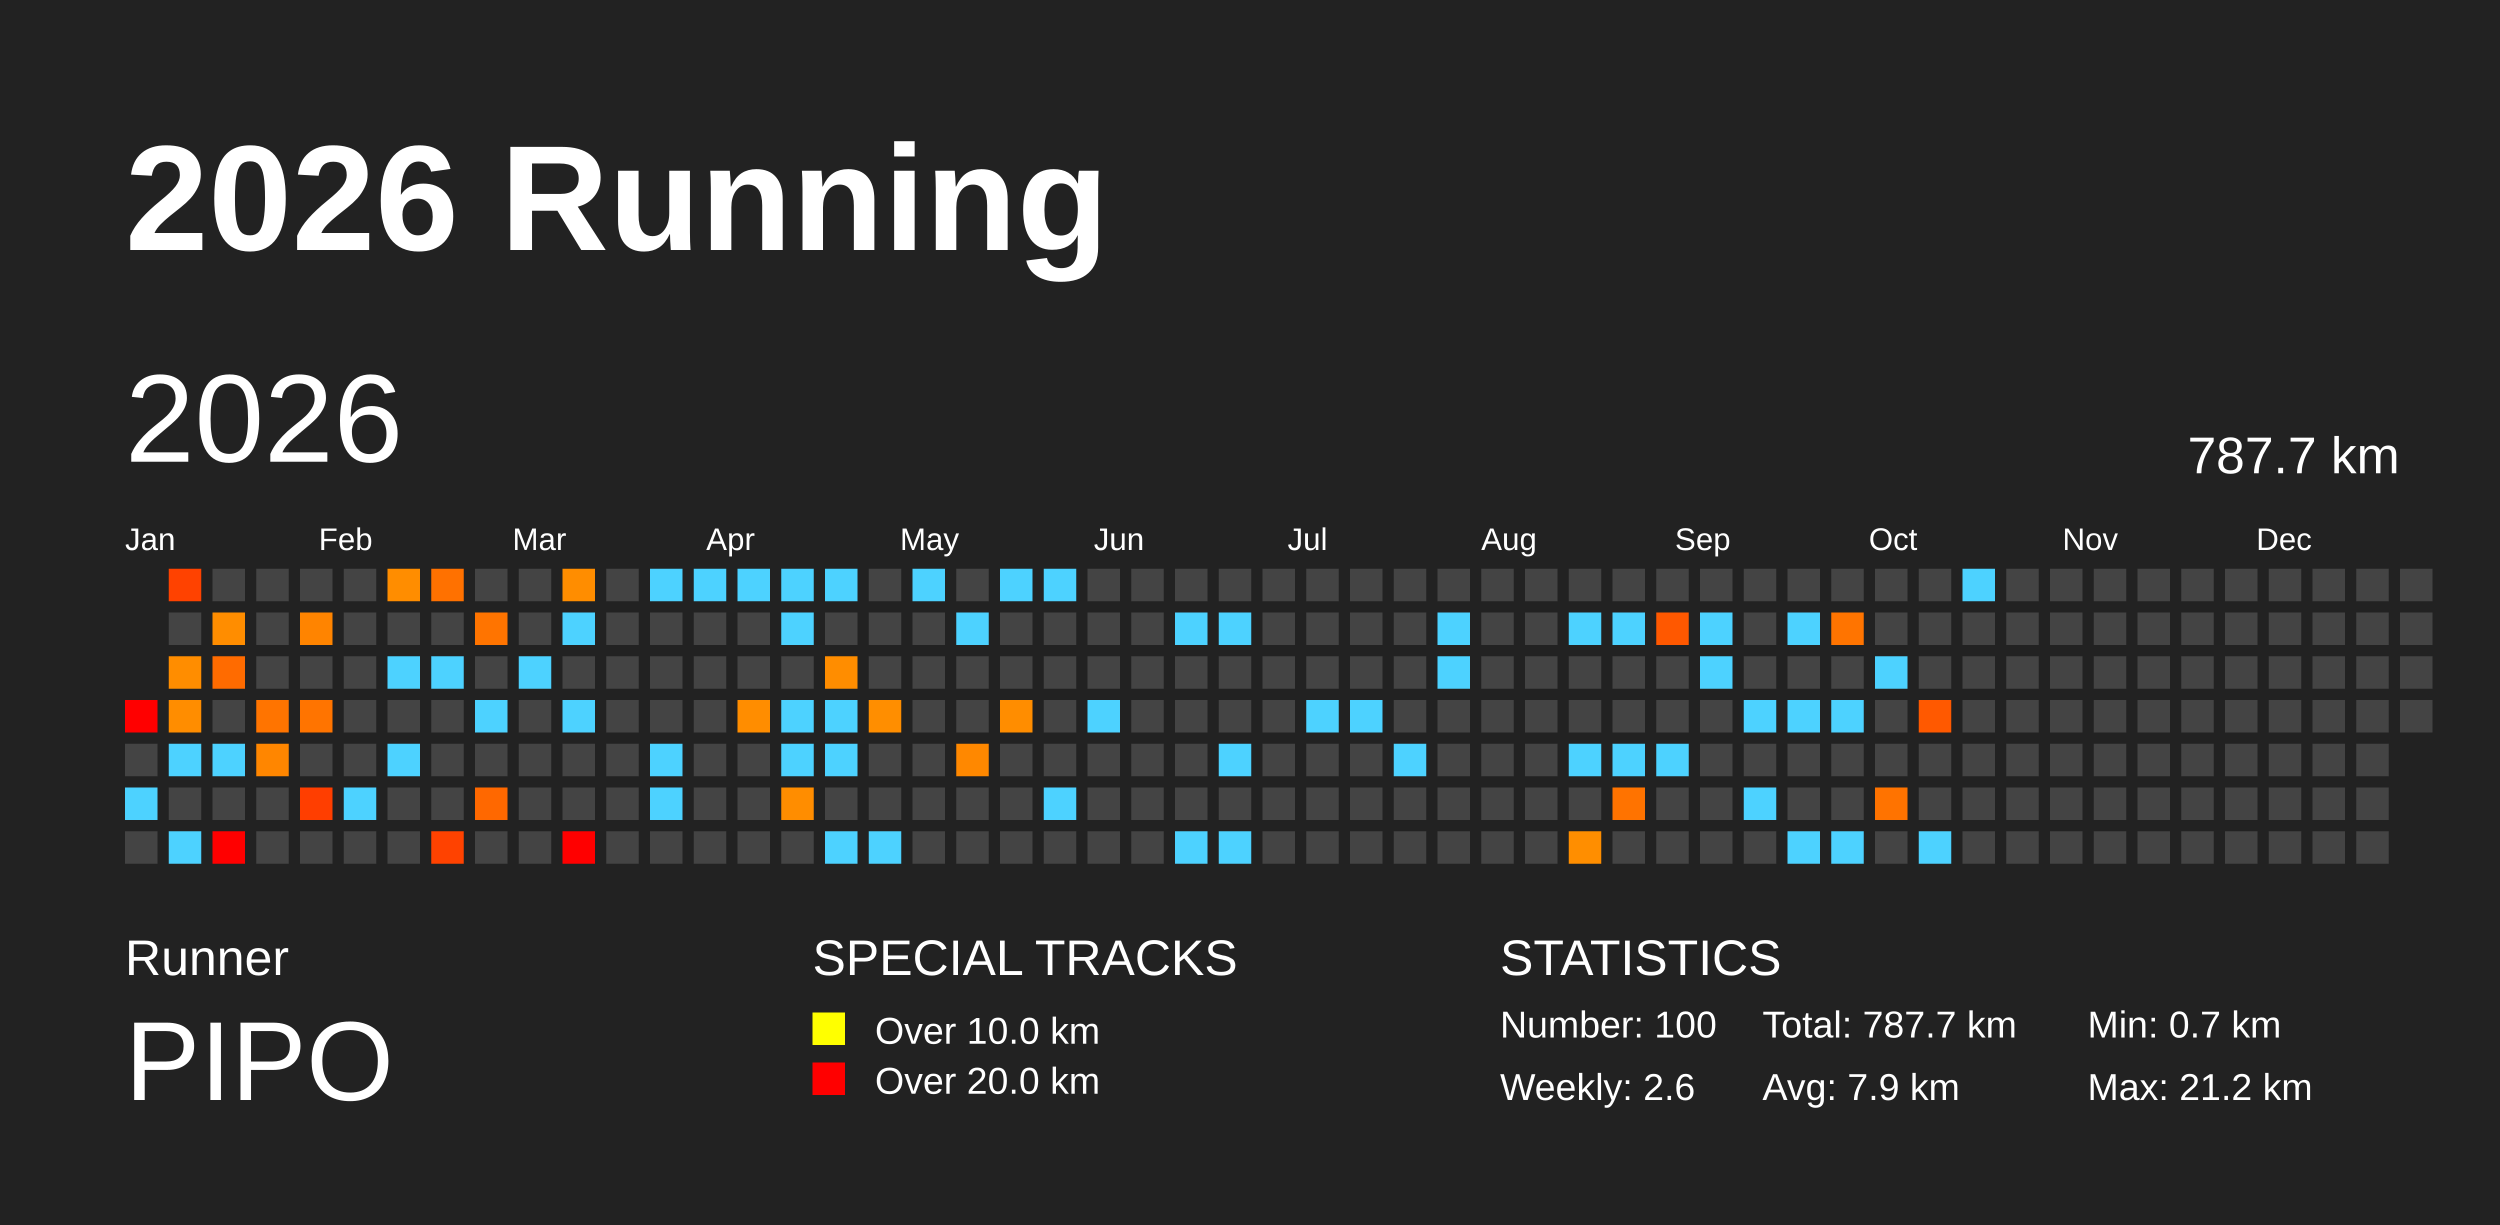
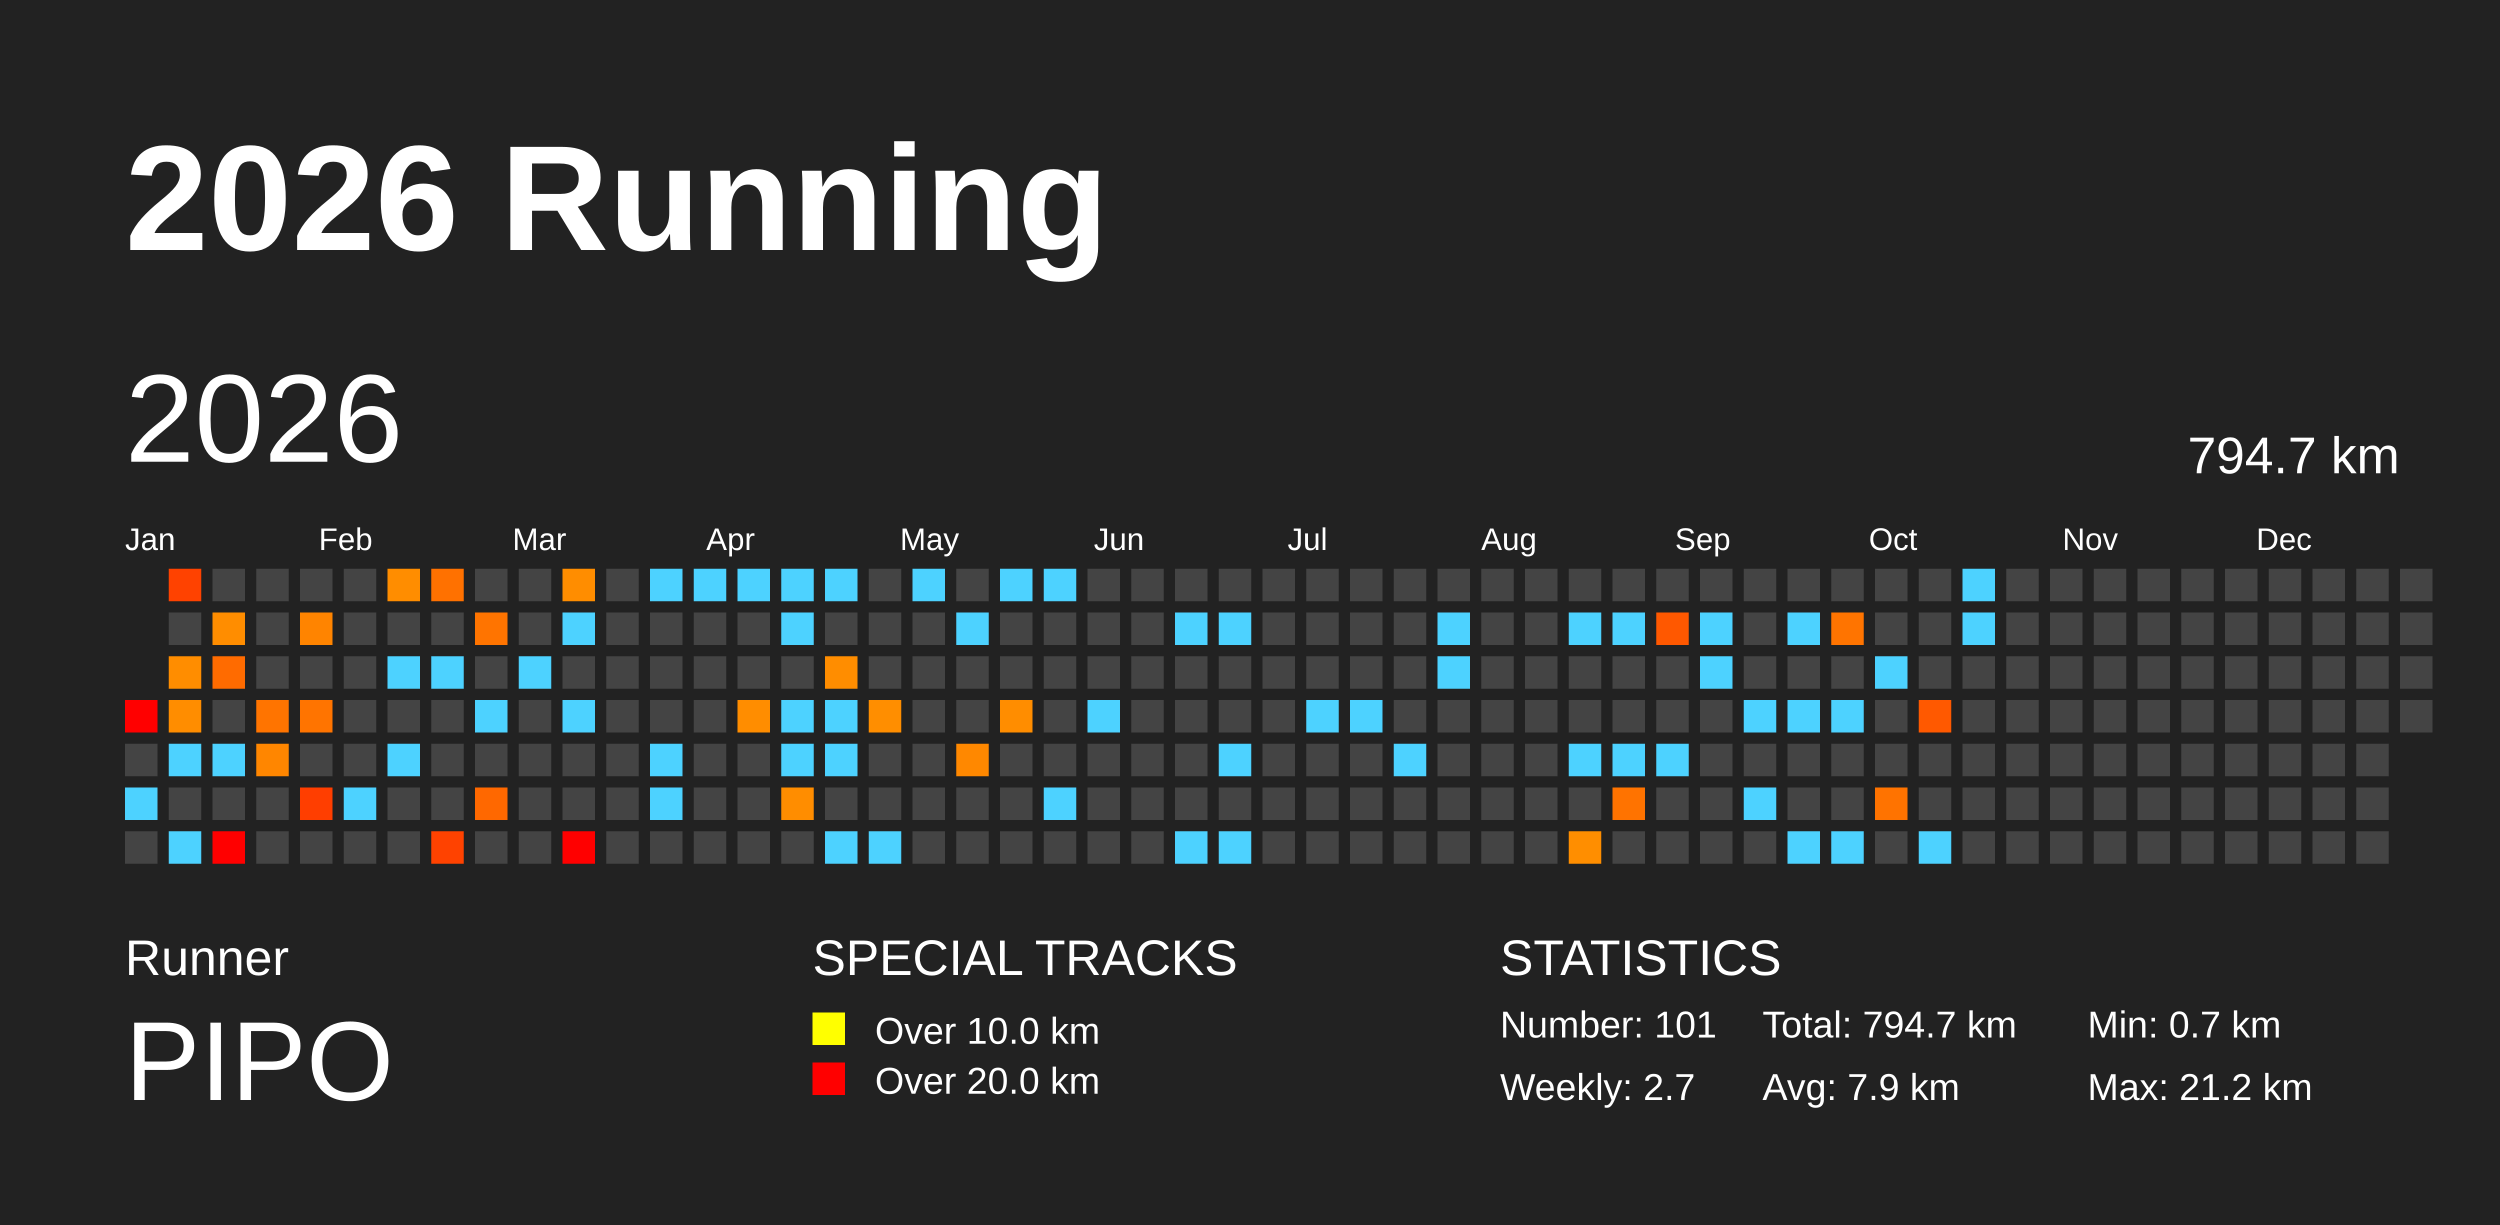
<svg xmlns="http://www.w3.org/2000/svg" baseProfile="full" height="98mm" version="1.1" viewBox="0,0,200,98" width="200mm">
  <defs />
  <rect fill="#222222" height="98" width="200" x="0" y="0" />
  <text fill="#FFFFFF" style="font-size:12px; font-family:Arial; font-weight:bold;" x="10" y="20">2026 Running</text>
  <text fill="#FFFFFF" style="font-size:4px; font-family:Arial" x="10" y="78">Runner</text>
  <text fill="#FFFFFF" style="font-size:9px; font-family:Arial" x="10" y="88">PIPO</text>
  <text fill="#FFFFFF" style="font-size:4px; font-family:Arial" x="65" y="78">SPECIAL TRACKS</text>
  <rect fill="yellow" height="2.6" width="2.6" x="65" y="81" />
  <text fill="#FFFFFF" style="font-size:3px; font-family:Arial" x="70" y="83.5">Over 10.0 km</text>
  <rect fill="red" height="2.6" width="2.6" x="65" y="85" />
  <text fill="#FFFFFF" style="font-size:3px; font-family:Arial" x="70" y="87.5">Over 20.0 km</text>
  <text fill="#FFFFFF" style="font-size:4px; font-family:Arial" x="120" y="78">STATISTICS</text>
-   <text fill="#FFFFFF" style="font-size:3px; font-family:Arial" x="120" y="83">Number: 100</text>
-   <text fill="#FFFFFF" style="font-size:3px; font-family:Arial" x="120" y="88">Weekly: 2.6</text>
-   <text fill="#FFFFFF" style="font-size:3px; font-family:Arial" x="141" y="83">Total: 787.7 km</text>
+   <text fill="#FFFFFF" style="font-size:3px; font-family:Arial" x="120" y="83">Number: 101</text>
+   <text fill="#FFFFFF" style="font-size:3px; font-family:Arial" x="120" y="88">Weekly: 2.7</text>
+   <text fill="#FFFFFF" style="font-size:3px; font-family:Arial" x="141" y="83">Total: 794.7 km</text>
  <text fill="#FFFFFF" style="font-size:3px; font-family:Arial" x="141" y="88">Avg: 7.9 km</text>
  <text fill="#FFFFFF" style="font-size:3px; font-family:Arial" x="167" y="83">Min: 0.7 km</text>
  <text fill="#FFFFFF" style="font-size:3px; font-family:Arial" x="167" y="88">Max: 21.2 km</text>
  <text dominant-baseline="hanging" fill="#FFFFFF" style="font-size:10.0px; font-family:Arial;" x="10" y="30">2026</text>
-   <text dominant-baseline="hanging" fill="#FFFFFF" style="font-size:4.125px; font-family:Arial;" x="175" y="35">787.7 km</text>
+   <text dominant-baseline="hanging" fill="#FFFFFF" style="font-size:4.125px; font-family:Arial;" x="175" y="35">794.7 km</text>
  <text fill="#FFFFFF" style="font-size:2.5px; font-family:Arial" x="10.0" y="44">Jan</text>
  <text fill="#FFFFFF" style="font-size:2.5px; font-family:Arial" x="25.5" y="44">Feb</text>
  <text fill="#FFFFFF" style="font-size:2.5px; font-family:Arial" x="41.0" y="44">Mar</text>
  <text fill="#FFFFFF" style="font-size:2.5px; font-family:Arial" x="56.5" y="44">Apr</text>
  <text fill="#FFFFFF" style="font-size:2.5px; font-family:Arial" x="72.0" y="44">May</text>
  <text fill="#FFFFFF" style="font-size:2.5px; font-family:Arial" x="87.5" y="44">Jun</text>
  <text fill="#FFFFFF" style="font-size:2.5px; font-family:Arial" x="103.0" y="44">Jul</text>
  <text fill="#FFFFFF" style="font-size:2.5px; font-family:Arial" x="118.5" y="44">Aug</text>
  <text fill="#FFFFFF" style="font-size:2.5px; font-family:Arial" x="134.0" y="44">Sep</text>
  <text fill="#FFFFFF" style="font-size:2.5px; font-family:Arial" x="149.5" y="44">Oct</text>
  <text fill="#FFFFFF" style="font-size:2.5px; font-family:Arial" x="165.0" y="44">Nov</text>
  <text fill="#FFFFFF" style="font-size:2.5px; font-family:Arial" x="180.5" y="44">Dec</text>
  <rect fill="red" height="2.6" width="2.6" x="10.0" y="56.0" />
  <rect fill="#444444" height="2.6" width="2.6" x="10.0" y="59.5" />
  <rect fill="#4dd2ff" height="2.6" width="2.6" x="10.0" y="63.0" />
  <rect fill="#444444" height="2.6" width="2.6" x="10.0" y="66.5" />
  <rect fill="#ff4200" height="2.6" width="2.6" x="13.5" y="45.5" />
  <rect fill="#444444" height="2.6" width="2.6" x="13.5" y="49.0" />
  <rect fill="#ff8d00" height="2.6" width="2.6" x="13.5" y="52.5" />
  <rect fill="#ff8d00" height="2.6" width="2.6" x="13.5" y="56.0" />
  <rect fill="#4dd2ff" height="2.6" width="2.6" x="13.5" y="59.5" />
  <rect fill="#444444" height="2.6" width="2.6" x="13.5" y="63.0" />
  <rect fill="#4dd2ff" height="2.6" width="2.6" x="13.5" y="66.5" />
  <rect fill="#444444" height="2.6" width="2.6" x="17.0" y="45.5" />
  <rect fill="#ff8d00" height="2.6" width="2.6" x="17.0" y="49.0" />
  <rect fill="#ff6b00" height="2.6" width="2.6" x="17.0" y="52.5" />
  <rect fill="#444444" height="2.6" width="2.6" x="17.0" y="56.0" />
  <rect fill="#4dd2ff" height="2.6" width="2.6" x="17.0" y="59.5" />
  <rect fill="#444444" height="2.6" width="2.6" x="17.0" y="63.0" />
  <rect fill="red" height="2.6" width="2.6" x="17.0" y="66.5" />
  <rect fill="#444444" height="2.6" width="2.6" x="20.5" y="45.5" />
  <rect fill="#444444" height="2.6" width="2.6" x="20.5" y="49.0" />
  <rect fill="#444444" height="2.6" width="2.6" x="20.5" y="52.5" />
  <rect fill="#ff7400" height="2.6" width="2.6" x="20.5" y="56.0" />
  <rect fill="#ff8600" height="2.6" width="2.6" x="20.5" y="59.5" />
  <rect fill="#444444" height="2.6" width="2.6" x="20.5" y="63.0" />
  <rect fill="#444444" height="2.6" width="2.6" x="20.5" y="66.5" />
  <rect fill="#444444" height="2.6" width="2.6" x="24.0" y="45.5" />
  <rect fill="#ff8400" height="2.6" width="2.6" x="24.0" y="49.0" />
  <rect fill="#444444" height="2.6" width="2.6" x="24.0" y="52.5" />
  <rect fill="#ff7400" height="2.6" width="2.6" x="24.0" y="56.0" />
  <rect fill="#444444" height="2.6" width="2.6" x="24.0" y="59.5" />
  <rect fill="#ff3e00" height="2.6" width="2.6" x="24.0" y="63.0" />
  <rect fill="#444444" height="2.6" width="2.6" x="24.0" y="66.5" />
  <rect fill="#444444" height="2.6" width="2.6" x="27.5" y="45.5" />
  <rect fill="#444444" height="2.6" width="2.6" x="27.5" y="49.0" />
  <rect fill="#444444" height="2.6" width="2.6" x="27.5" y="52.5" />
  <rect fill="#444444" height="2.6" width="2.6" x="27.5" y="56.0" />
  <rect fill="#444444" height="2.6" width="2.6" x="27.5" y="59.5" />
  <rect fill="#4dd2ff" height="2.6" width="2.6" x="27.5" y="63.0" />
  <rect fill="#444444" height="2.6" width="2.6" x="27.5" y="66.5" />
  <rect fill="#ff8d00" height="2.6" width="2.6" x="31.0" y="45.5" />
  <rect fill="#444444" height="2.6" width="2.6" x="31.0" y="49.0" />
  <rect fill="#4dd2ff" height="2.6" width="2.6" x="31.0" y="52.5" />
  <rect fill="#444444" height="2.6" width="2.6" x="31.0" y="56.0" />
  <rect fill="#4dd2ff" height="2.6" width="2.6" x="31.0" y="59.5" />
  <rect fill="#444444" height="2.6" width="2.6" x="31.0" y="63.0" />
  <rect fill="#444444" height="2.6" width="2.6" x="31.0" y="66.5" />
  <rect fill="#ff7100" height="2.6" width="2.6" x="34.5" y="45.5" />
  <rect fill="#444444" height="2.6" width="2.6" x="34.5" y="49.0" />
  <rect fill="#4dd2ff" height="2.6" width="2.6" x="34.5" y="52.5" />
  <rect fill="#444444" height="2.6" width="2.6" x="34.5" y="56.0" />
  <rect fill="#444444" height="2.6" width="2.6" x="34.5" y="59.5" />
  <rect fill="#444444" height="2.6" width="2.6" x="34.5" y="63.0" />
  <rect fill="#ff4200" height="2.6" width="2.6" x="34.5" y="66.5" />
  <rect fill="#444444" height="2.6" width="2.6" x="38.0" y="45.5" />
  <rect fill="#ff7400" height="2.6" width="2.6" x="38.0" y="49.0" />
  <rect fill="#444444" height="2.6" width="2.6" x="38.0" y="52.5" />
  <rect fill="#4dd2ff" height="2.6" width="2.6" x="38.0" y="56.0" />
  <rect fill="#444444" height="2.6" width="2.6" x="38.0" y="59.5" />
  <rect fill="#ff6800" height="2.6" width="2.6" x="38.0" y="63.0" />
  <rect fill="#444444" height="2.6" width="2.6" x="38.0" y="66.5" />
  <rect fill="#444444" height="2.6" width="2.6" x="41.5" y="45.5" />
  <rect fill="#444444" height="2.6" width="2.6" x="41.5" y="49.0" />
  <rect fill="#4dd2ff" height="2.6" width="2.6" x="41.5" y="52.5" />
  <rect fill="#444444" height="2.6" width="2.6" x="41.5" y="56.0" />
  <rect fill="#444444" height="2.6" width="2.6" x="41.5" y="59.5" />
  <rect fill="#444444" height="2.6" width="2.6" x="41.5" y="63.0" />
  <rect fill="#444444" height="2.6" width="2.6" x="41.5" y="66.5" />
  <rect fill="#ff8d00" height="2.6" width="2.6" x="45.0" y="45.5" />
  <rect fill="#4dd2ff" height="2.6" width="2.6" x="45.0" y="49.0" />
  <rect fill="#444444" height="2.6" width="2.6" x="45.0" y="52.5" />
  <rect fill="#4dd2ff" height="2.6" width="2.6" x="45.0" y="56.0" />
  <rect fill="#444444" height="2.6" width="2.6" x="45.0" y="59.5" />
  <rect fill="#444444" height="2.6" width="2.6" x="45.0" y="63.0" />
  <rect fill="red" height="2.6" width="2.6" x="45.0" y="66.5" />
  <rect fill="#444444" height="2.6" width="2.6" x="48.5" y="45.5" />
  <rect fill="#444444" height="2.6" width="2.6" x="48.5" y="49.0" />
  <rect fill="#444444" height="2.6" width="2.6" x="48.5" y="52.5" />
  <rect fill="#444444" height="2.6" width="2.6" x="48.5" y="56.0" />
  <rect fill="#444444" height="2.6" width="2.6" x="48.5" y="59.5" />
  <rect fill="#444444" height="2.6" width="2.6" x="48.5" y="63.0" />
  <rect fill="#444444" height="2.6" width="2.6" x="48.5" y="66.5" />
  <rect fill="#4dd2ff" height="2.6" width="2.6" x="52.0" y="45.5" />
  <rect fill="#444444" height="2.6" width="2.6" x="52.0" y="49.0" />
  <rect fill="#444444" height="2.6" width="2.6" x="52.0" y="52.5" />
  <rect fill="#444444" height="2.6" width="2.6" x="52.0" y="56.0" />
  <rect fill="#4dd2ff" height="2.6" width="2.6" x="52.0" y="59.5" />
  <rect fill="#4dd2ff" height="2.6" width="2.6" x="52.0" y="63.0" />
  <rect fill="#444444" height="2.6" width="2.6" x="52.0" y="66.5" />
  <rect fill="#4dd2ff" height="2.6" width="2.6" x="55.5" y="45.5" />
  <rect fill="#444444" height="2.6" width="2.6" x="55.5" y="49.0" />
  <rect fill="#444444" height="2.6" width="2.6" x="55.5" y="52.5" />
  <rect fill="#444444" height="2.6" width="2.6" x="55.5" y="56.0" />
  <rect fill="#444444" height="2.6" width="2.6" x="55.5" y="59.5" />
  <rect fill="#444444" height="2.6" width="2.6" x="55.5" y="63.0" />
  <rect fill="#444444" height="2.6" width="2.6" x="55.5" y="66.5" />
  <rect fill="#4dd2ff" height="2.6" width="2.6" x="59.0" y="45.5" />
  <rect fill="#444444" height="2.6" width="2.6" x="59.0" y="49.0" />
  <rect fill="#444444" height="2.6" width="2.6" x="59.0" y="52.5" />
  <rect fill="#ff8d00" height="2.6" width="2.6" x="59.0" y="56.0" />
  <rect fill="#444444" height="2.6" width="2.6" x="59.0" y="59.5" />
  <rect fill="#444444" height="2.6" width="2.6" x="59.0" y="63.0" />
  <rect fill="#444444" height="2.6" width="2.6" x="59.0" y="66.5" />
  <rect fill="#4dd2ff" height="2.6" width="2.6" x="62.5" y="45.5" />
  <rect fill="#4dd2ff" height="2.6" width="2.6" x="62.5" y="49.0" />
  <rect fill="#444444" height="2.6" width="2.6" x="62.5" y="52.5" />
  <rect fill="#4dd2ff" height="2.6" width="2.6" x="62.5" y="56.0" />
  <rect fill="#4dd2ff" height="2.6" width="2.6" x="62.5" y="59.5" />
  <rect fill="#ff8d00" height="2.6" width="2.6" x="62.5" y="63.0" />
  <rect fill="#444444" height="2.6" width="2.6" x="62.5" y="66.5" />
  <rect fill="#4dd2ff" height="2.6" width="2.6" x="66.0" y="45.5" />
  <rect fill="#444444" height="2.6" width="2.6" x="66.0" y="49.0" />
  <rect fill="#ff8d00" height="2.6" width="2.6" x="66.0" y="52.5" />
  <rect fill="#4dd2ff" height="2.6" width="2.6" x="66.0" y="56.0" />
  <rect fill="#4dd2ff" height="2.6" width="2.6" x="66.0" y="59.5" />
  <rect fill="#444444" height="2.6" width="2.6" x="66.0" y="63.0" />
  <rect fill="#4dd2ff" height="2.6" width="2.6" x="66.0" y="66.5" />
  <rect fill="#444444" height="2.6" width="2.6" x="69.5" y="45.5" />
  <rect fill="#444444" height="2.6" width="2.6" x="69.5" y="49.0" />
  <rect fill="#444444" height="2.6" width="2.6" x="69.5" y="52.5" />
  <rect fill="#ff8e00" height="2.6" width="2.6" x="69.5" y="56.0" />
  <rect fill="#444444" height="2.6" width="2.6" x="69.5" y="59.5" />
  <rect fill="#444444" height="2.6" width="2.6" x="69.5" y="63.0" />
  <rect fill="#4dd2ff" height="2.6" width="2.6" x="69.5" y="66.5" />
  <rect fill="#4dd2ff" height="2.6" width="2.6" x="73.0" y="45.5" />
  <rect fill="#444444" height="2.6" width="2.6" x="73.0" y="49.0" />
  <rect fill="#444444" height="2.6" width="2.6" x="73.0" y="52.5" />
  <rect fill="#444444" height="2.6" width="2.6" x="73.0" y="56.0" />
  <rect fill="#444444" height="2.6" width="2.6" x="73.0" y="59.5" />
  <rect fill="#444444" height="2.6" width="2.6" x="73.0" y="63.0" />
  <rect fill="#444444" height="2.6" width="2.6" x="73.0" y="66.5" />
  <rect fill="#444444" height="2.6" width="2.6" x="76.5" y="45.5" />
  <rect fill="#4dd2ff" height="2.6" width="2.6" x="76.5" y="49.0" />
  <rect fill="#444444" height="2.6" width="2.6" x="76.5" y="52.5" />
  <rect fill="#444444" height="2.6" width="2.6" x="76.5" y="56.0" />
  <rect fill="#ff8800" height="2.6" width="2.6" x="76.5" y="59.5" />
  <rect fill="#444444" height="2.6" width="2.6" x="76.5" y="63.0" />
  <rect fill="#444444" height="2.6" width="2.6" x="76.5" y="66.5" />
  <rect fill="#4dd2ff" height="2.6" width="2.6" x="80.0" y="45.5" />
  <rect fill="#444444" height="2.6" width="2.6" x="80.0" y="49.0" />
  <rect fill="#444444" height="2.6" width="2.6" x="80.0" y="52.5" />
  <rect fill="#ff8d00" height="2.6" width="2.6" x="80.0" y="56.0" />
  <rect fill="#444444" height="2.6" width="2.6" x="80.0" y="59.5" />
  <rect fill="#444444" height="2.6" width="2.6" x="80.0" y="63.0" />
  <rect fill="#444444" height="2.6" width="2.6" x="80.0" y="66.5" />
  <rect fill="#4dd2ff" height="2.6" width="2.6" x="83.5" y="45.5" />
  <rect fill="#444444" height="2.6" width="2.6" x="83.5" y="49.0" />
  <rect fill="#444444" height="2.6" width="2.6" x="83.5" y="52.5" />
  <rect fill="#444444" height="2.6" width="2.6" x="83.5" y="56.0" />
  <rect fill="#444444" height="2.6" width="2.6" x="83.5" y="59.5" />
  <rect fill="#4dd2ff" height="2.6" width="2.6" x="83.5" y="63.0" />
  <rect fill="#444444" height="2.6" width="2.6" x="83.5" y="66.5" />
  <rect fill="#444444" height="2.6" width="2.6" x="87.0" y="45.5" />
  <rect fill="#444444" height="2.6" width="2.6" x="87.0" y="49.0" />
  <rect fill="#444444" height="2.6" width="2.6" x="87.0" y="52.5" />
  <rect fill="#4dd2ff" height="2.6" width="2.6" x="87.0" y="56.0" />
  <rect fill="#444444" height="2.6" width="2.6" x="87.0" y="59.5" />
  <rect fill="#444444" height="2.6" width="2.6" x="87.0" y="63.0" />
  <rect fill="#444444" height="2.6" width="2.6" x="87.0" y="66.5" />
  <rect fill="#444444" height="2.6" width="2.6" x="90.5" y="45.5" />
  <rect fill="#444444" height="2.6" width="2.6" x="90.5" y="49.0" />
  <rect fill="#444444" height="2.6" width="2.6" x="90.5" y="52.5" />
  <rect fill="#444444" height="2.6" width="2.6" x="90.5" y="56.0" />
  <rect fill="#444444" height="2.6" width="2.6" x="90.5" y="59.5" />
  <rect fill="#444444" height="2.6" width="2.6" x="90.5" y="63.0" />
  <rect fill="#444444" height="2.6" width="2.6" x="90.5" y="66.5" />
  <rect fill="#444444" height="2.6" width="2.6" x="94.0" y="45.5" />
  <rect fill="#4dd2ff" height="2.6" width="2.6" x="94.0" y="49.0" />
  <rect fill="#444444" height="2.6" width="2.6" x="94.0" y="52.5" />
  <rect fill="#444444" height="2.6" width="2.6" x="94.0" y="56.0" />
  <rect fill="#444444" height="2.6" width="2.6" x="94.0" y="59.5" />
  <rect fill="#444444" height="2.6" width="2.6" x="94.0" y="63.0" />
  <rect fill="#4dd2ff" height="2.6" width="2.6" x="94.0" y="66.5" />
  <rect fill="#444444" height="2.6" width="2.6" x="97.5" y="45.5" />
  <rect fill="#4dd2ff" height="2.6" width="2.6" x="97.5" y="49.0" />
  <rect fill="#444444" height="2.6" width="2.6" x="97.5" y="52.5" />
  <rect fill="#444444" height="2.6" width="2.6" x="97.5" y="56.0" />
  <rect fill="#4dd2ff" height="2.6" width="2.6" x="97.5" y="59.5" />
  <rect fill="#444444" height="2.6" width="2.6" x="97.5" y="63.0" />
  <rect fill="#4dd2ff" height="2.6" width="2.6" x="97.5" y="66.5" />
  <rect fill="#444444" height="2.6" width="2.6" x="101.0" y="45.5" />
  <rect fill="#444444" height="2.6" width="2.6" x="101.0" y="49.0" />
  <rect fill="#444444" height="2.6" width="2.6" x="101.0" y="52.5" />
  <rect fill="#444444" height="2.6" width="2.6" x="101.0" y="56.0" />
  <rect fill="#444444" height="2.6" width="2.6" x="101.0" y="59.5" />
  <rect fill="#444444" height="2.6" width="2.6" x="101.0" y="63.0" />
  <rect fill="#444444" height="2.6" width="2.6" x="101.0" y="66.5" />
  <rect fill="#444444" height="2.6" width="2.6" x="104.5" y="45.5" />
  <rect fill="#444444" height="2.6" width="2.6" x="104.5" y="49.0" />
  <rect fill="#444444" height="2.6" width="2.6" x="104.5" y="52.5" />
  <rect fill="#4dd2ff" height="2.6" width="2.6" x="104.5" y="56.0" />
  <rect fill="#444444" height="2.6" width="2.6" x="104.5" y="59.5" />
  <rect fill="#444444" height="2.6" width="2.6" x="104.5" y="63.0" />
  <rect fill="#444444" height="2.6" width="2.6" x="104.5" y="66.5" />
  <rect fill="#444444" height="2.6" width="2.6" x="108.0" y="45.5" />
  <rect fill="#444444" height="2.6" width="2.6" x="108.0" y="49.0" />
  <rect fill="#444444" height="2.6" width="2.6" x="108.0" y="52.5" />
  <rect fill="#4dd2ff" height="2.6" width="2.6" x="108.0" y="56.0" />
  <rect fill="#444444" height="2.6" width="2.6" x="108.0" y="59.5" />
  <rect fill="#444444" height="2.6" width="2.6" x="108.0" y="63.0" />
  <rect fill="#444444" height="2.6" width="2.6" x="108.0" y="66.5" />
  <rect fill="#444444" height="2.6" width="2.6" x="111.5" y="45.5" />
  <rect fill="#444444" height="2.6" width="2.6" x="111.5" y="49.0" />
  <rect fill="#444444" height="2.6" width="2.6" x="111.5" y="52.5" />
  <rect fill="#444444" height="2.6" width="2.6" x="111.5" y="56.0" />
  <rect fill="#4dd2ff" height="2.6" width="2.6" x="111.5" y="59.5" />
  <rect fill="#444444" height="2.6" width="2.6" x="111.5" y="63.0" />
  <rect fill="#444444" height="2.6" width="2.6" x="111.5" y="66.5" />
  <rect fill="#444444" height="2.6" width="2.6" x="115.0" y="45.5" />
  <rect fill="#4dd2ff" height="2.6" width="2.6" x="115.0" y="49.0" />
  <rect fill="#4dd2ff" height="2.6" width="2.6" x="115.0" y="52.5" />
  <rect fill="#444444" height="2.6" width="2.6" x="115.0" y="56.0" />
  <rect fill="#444444" height="2.6" width="2.6" x="115.0" y="59.5" />
  <rect fill="#444444" height="2.6" width="2.6" x="115.0" y="63.0" />
  <rect fill="#444444" height="2.6" width="2.6" x="115.0" y="66.5" />
  <rect fill="#444444" height="2.6" width="2.6" x="118.5" y="45.5" />
  <rect fill="#444444" height="2.6" width="2.6" x="118.5" y="49.0" />
  <rect fill="#444444" height="2.6" width="2.6" x="118.5" y="52.5" />
  <rect fill="#444444" height="2.6" width="2.6" x="118.5" y="56.0" />
  <rect fill="#444444" height="2.6" width="2.6" x="118.5" y="59.5" />
  <rect fill="#444444" height="2.6" width="2.6" x="118.5" y="63.0" />
  <rect fill="#444444" height="2.6" width="2.6" x="118.5" y="66.5" />
  <rect fill="#444444" height="2.6" width="2.6" x="122.0" y="45.5" />
  <rect fill="#444444" height="2.6" width="2.6" x="122.0" y="49.0" />
  <rect fill="#444444" height="2.6" width="2.6" x="122.0" y="52.5" />
  <rect fill="#444444" height="2.6" width="2.6" x="122.0" y="56.0" />
  <rect fill="#444444" height="2.6" width="2.6" x="122.0" y="59.5" />
  <rect fill="#444444" height="2.6" width="2.6" x="122.0" y="63.0" />
  <rect fill="#444444" height="2.6" width="2.6" x="122.0" y="66.5" />
  <rect fill="#444444" height="2.6" width="2.6" x="125.5" y="45.5" />
  <rect fill="#4dd2ff" height="2.6" width="2.6" x="125.5" y="49.0" />
  <rect fill="#444444" height="2.6" width="2.6" x="125.5" y="52.5" />
  <rect fill="#444444" height="2.6" width="2.6" x="125.5" y="56.0" />
  <rect fill="#4dd2ff" height="2.6" width="2.6" x="125.5" y="59.5" />
  <rect fill="#444444" height="2.6" width="2.6" x="125.5" y="63.0" />
  <rect fill="#ff8e00" height="2.6" width="2.6" x="125.5" y="66.5" />
  <rect fill="#444444" height="2.6" width="2.6" x="129.0" y="45.5" />
  <rect fill="#4dd2ff" height="2.6" width="2.6" x="129.0" y="49.0" />
  <rect fill="#444444" height="2.6" width="2.6" x="129.0" y="52.5" />
  <rect fill="#444444" height="2.6" width="2.6" x="129.0" y="56.0" />
  <rect fill="#4dd2ff" height="2.6" width="2.6" x="129.0" y="59.5" />
  <rect fill="#ff7300" height="2.6" width="2.6" x="129.0" y="63.0" />
  <rect fill="#444444" height="2.6" width="2.6" x="129.0" y="66.5" />
  <rect fill="#444444" height="2.6" width="2.6" x="132.5" y="45.5" />
  <rect fill="#ff5800" height="2.6" width="2.6" x="132.5" y="49.0" />
  <rect fill="#444444" height="2.6" width="2.6" x="132.5" y="52.5" />
  <rect fill="#444444" height="2.6" width="2.6" x="132.5" y="56.0" />
  <rect fill="#4dd2ff" height="2.6" width="2.6" x="132.5" y="59.5" />
  <rect fill="#444444" height="2.6" width="2.6" x="132.5" y="63.0" />
  <rect fill="#444444" height="2.6" width="2.6" x="132.5" y="66.5" />
  <rect fill="#444444" height="2.6" width="2.6" x="136.0" y="45.5" />
  <rect fill="#4dd2ff" height="2.6" width="2.6" x="136.0" y="49.0" />
  <rect fill="#4dd2ff" height="2.6" width="2.6" x="136.0" y="52.5" />
  <rect fill="#444444" height="2.6" width="2.6" x="136.0" y="56.0" />
  <rect fill="#444444" height="2.6" width="2.6" x="136.0" y="59.5" />
  <rect fill="#444444" height="2.6" width="2.6" x="136.0" y="63.0" />
  <rect fill="#444444" height="2.6" width="2.6" x="136.0" y="66.5" />
  <rect fill="#444444" height="2.6" width="2.6" x="139.5" y="45.5" />
  <rect fill="#444444" height="2.6" width="2.6" x="139.5" y="49.0" />
  <rect fill="#444444" height="2.6" width="2.6" x="139.5" y="52.5" />
  <rect fill="#4dd2ff" height="2.6" width="2.6" x="139.5" y="56.0" />
  <rect fill="#444444" height="2.6" width="2.6" x="139.5" y="59.5" />
  <rect fill="#4dd2ff" height="2.6" width="2.6" x="139.5" y="63.0" />
  <rect fill="#444444" height="2.6" width="2.6" x="139.5" y="66.5" />
  <rect fill="#444444" height="2.6" width="2.6" x="143.0" y="45.5" />
  <rect fill="#4dd2ff" height="2.6" width="2.6" x="143.0" y="49.0" />
  <rect fill="#444444" height="2.6" width="2.6" x="143.0" y="52.5" />
  <rect fill="#4dd2ff" height="2.6" width="2.6" x="143.0" y="56.0" />
  <rect fill="#444444" height="2.6" width="2.6" x="143.0" y="59.5" />
  <rect fill="#444444" height="2.6" width="2.6" x="143.0" y="63.0" />
  <rect fill="#4dd2ff" height="2.6" width="2.6" x="143.0" y="66.5" />
  <rect fill="#444444" height="2.6" width="2.6" x="146.5" y="45.5" />
  <rect fill="#ff7400" height="2.6" width="2.6" x="146.5" y="49.0" />
  <rect fill="#444444" height="2.6" width="2.6" x="146.5" y="52.5" />
  <rect fill="#4dd2ff" height="2.6" width="2.6" x="146.5" y="56.0" />
  <rect fill="#444444" height="2.6" width="2.6" x="146.5" y="59.5" />
  <rect fill="#444444" height="2.6" width="2.6" x="146.5" y="63.0" />
  <rect fill="#4dd2ff" height="2.6" width="2.6" x="146.5" y="66.5" />
  <rect fill="#444444" height="2.6" width="2.6" x="150.0" y="45.5" />
  <rect fill="#444444" height="2.6" width="2.6" x="150.0" y="49.0" />
  <rect fill="#4dd2ff" height="2.6" width="2.6" x="150.0" y="52.5" />
  <rect fill="#444444" height="2.6" width="2.6" x="150.0" y="56.0" />
  <rect fill="#444444" height="2.6" width="2.6" x="150.0" y="59.5" />
  <rect fill="#ff7300" height="2.6" width="2.6" x="150.0" y="63.0" />
  <rect fill="#444444" height="2.6" width="2.6" x="150.0" y="66.5" />
  <rect fill="#444444" height="2.6" width="2.6" x="153.5" y="45.5" />
  <rect fill="#444444" height="2.6" width="2.6" x="153.5" y="49.0" />
  <rect fill="#444444" height="2.6" width="2.6" x="153.5" y="52.5" />
  <rect fill="#ff5900" height="2.6" width="2.6" x="153.5" y="56.0" />
  <rect fill="#444444" height="2.6" width="2.6" x="153.5" y="59.5" />
  <rect fill="#444444" height="2.6" width="2.6" x="153.5" y="63.0" />
  <rect fill="#4dd2ff" height="2.6" width="2.6" x="153.5" y="66.5" />
  <rect fill="#4dd2ff" height="2.6" width="2.6" x="157.0" y="45.5" />
-   <rect fill="#444444" height="2.6" width="2.6" x="157.0" y="49.0" />
+   <rect fill="#4dd2ff" height="2.6" width="2.6" x="157.0" y="49.0" />
  <rect fill="#444444" height="2.6" width="2.6" x="157.0" y="52.5" />
  <rect fill="#444444" height="2.6" width="2.6" x="157.0" y="56.0" />
  <rect fill="#444444" height="2.6" width="2.6" x="157.0" y="59.5" />
  <rect fill="#444444" height="2.6" width="2.6" x="157.0" y="63.0" />
  <rect fill="#444444" height="2.6" width="2.6" x="157.0" y="66.5" />
  <rect fill="#444444" height="2.6" width="2.6" x="160.5" y="45.5" />
  <rect fill="#444444" height="2.6" width="2.6" x="160.5" y="49.0" />
  <rect fill="#444444" height="2.6" width="2.6" x="160.5" y="52.5" />
  <rect fill="#444444" height="2.6" width="2.6" x="160.5" y="56.0" />
  <rect fill="#444444" height="2.6" width="2.6" x="160.5" y="59.5" />
  <rect fill="#444444" height="2.6" width="2.6" x="160.5" y="63.0" />
  <rect fill="#444444" height="2.6" width="2.6" x="160.5" y="66.5" />
  <rect fill="#444444" height="2.6" width="2.6" x="164.0" y="45.5" />
  <rect fill="#444444" height="2.6" width="2.6" x="164.0" y="49.0" />
  <rect fill="#444444" height="2.6" width="2.6" x="164.0" y="52.5" />
  <rect fill="#444444" height="2.6" width="2.6" x="164.0" y="56.0" />
  <rect fill="#444444" height="2.6" width="2.6" x="164.0" y="59.5" />
  <rect fill="#444444" height="2.6" width="2.6" x="164.0" y="63.0" />
  <rect fill="#444444" height="2.6" width="2.6" x="164.0" y="66.5" />
  <rect fill="#444444" height="2.6" width="2.6" x="167.5" y="45.5" />
  <rect fill="#444444" height="2.6" width="2.6" x="167.5" y="49.0" />
  <rect fill="#444444" height="2.6" width="2.6" x="167.5" y="52.5" />
  <rect fill="#444444" height="2.6" width="2.6" x="167.5" y="56.0" />
  <rect fill="#444444" height="2.6" width="2.6" x="167.5" y="59.5" />
  <rect fill="#444444" height="2.6" width="2.6" x="167.5" y="63.0" />
  <rect fill="#444444" height="2.6" width="2.6" x="167.5" y="66.5" />
  <rect fill="#444444" height="2.6" width="2.6" x="171.0" y="45.5" />
  <rect fill="#444444" height="2.6" width="2.6" x="171.0" y="49.0" />
  <rect fill="#444444" height="2.6" width="2.6" x="171.0" y="52.5" />
  <rect fill="#444444" height="2.6" width="2.6" x="171.0" y="56.0" />
  <rect fill="#444444" height="2.6" width="2.6" x="171.0" y="59.5" />
  <rect fill="#444444" height="2.6" width="2.6" x="171.0" y="63.0" />
  <rect fill="#444444" height="2.6" width="2.6" x="171.0" y="66.5" />
  <rect fill="#444444" height="2.6" width="2.6" x="174.5" y="45.5" />
  <rect fill="#444444" height="2.6" width="2.6" x="174.5" y="49.0" />
  <rect fill="#444444" height="2.6" width="2.6" x="174.5" y="52.5" />
  <rect fill="#444444" height="2.6" width="2.6" x="174.5" y="56.0" />
  <rect fill="#444444" height="2.6" width="2.6" x="174.5" y="59.5" />
  <rect fill="#444444" height="2.6" width="2.6" x="174.5" y="63.0" />
  <rect fill="#444444" height="2.6" width="2.6" x="174.5" y="66.5" />
  <rect fill="#444444" height="2.6" width="2.6" x="178.0" y="45.5" />
  <rect fill="#444444" height="2.6" width="2.6" x="178.0" y="49.0" />
  <rect fill="#444444" height="2.6" width="2.6" x="178.0" y="52.5" />
  <rect fill="#444444" height="2.6" width="2.6" x="178.0" y="56.0" />
  <rect fill="#444444" height="2.6" width="2.6" x="178.0" y="59.5" />
  <rect fill="#444444" height="2.6" width="2.6" x="178.0" y="63.0" />
  <rect fill="#444444" height="2.6" width="2.6" x="178.0" y="66.5" />
  <rect fill="#444444" height="2.6" width="2.6" x="181.5" y="45.5" />
  <rect fill="#444444" height="2.6" width="2.6" x="181.5" y="49.0" />
  <rect fill="#444444" height="2.6" width="2.6" x="181.5" y="52.5" />
  <rect fill="#444444" height="2.6" width="2.6" x="181.5" y="56.0" />
  <rect fill="#444444" height="2.6" width="2.6" x="181.5" y="59.5" />
  <rect fill="#444444" height="2.6" width="2.6" x="181.5" y="63.0" />
  <rect fill="#444444" height="2.6" width="2.6" x="181.5" y="66.5" />
  <rect fill="#444444" height="2.6" width="2.6" x="185.0" y="45.5" />
  <rect fill="#444444" height="2.6" width="2.6" x="185.0" y="49.0" />
  <rect fill="#444444" height="2.6" width="2.6" x="185.0" y="52.5" />
  <rect fill="#444444" height="2.6" width="2.6" x="185.0" y="56.0" />
  <rect fill="#444444" height="2.6" width="2.6" x="185.0" y="59.5" />
  <rect fill="#444444" height="2.6" width="2.6" x="185.0" y="63.0" />
  <rect fill="#444444" height="2.6" width="2.6" x="185.0" y="66.5" />
  <rect fill="#444444" height="2.6" width="2.6" x="188.5" y="45.5" />
  <rect fill="#444444" height="2.6" width="2.6" x="188.5" y="49.0" />
  <rect fill="#444444" height="2.6" width="2.6" x="188.5" y="52.5" />
  <rect fill="#444444" height="2.6" width="2.6" x="188.5" y="56.0" />
  <rect fill="#444444" height="2.6" width="2.6" x="188.5" y="59.5" />
  <rect fill="#444444" height="2.6" width="2.6" x="188.5" y="63.0" />
  <rect fill="#444444" height="2.6" width="2.6" x="188.5" y="66.5" />
  <rect fill="#444444" height="2.6" width="2.6" x="192.0" y="45.5" />
  <rect fill="#444444" height="2.6" width="2.6" x="192.0" y="49.0" />
  <rect fill="#444444" height="2.6" width="2.6" x="192.0" y="52.5" />
  <rect fill="#444444" height="2.6" width="2.6" x="192.0" y="56.0" />
</svg>
